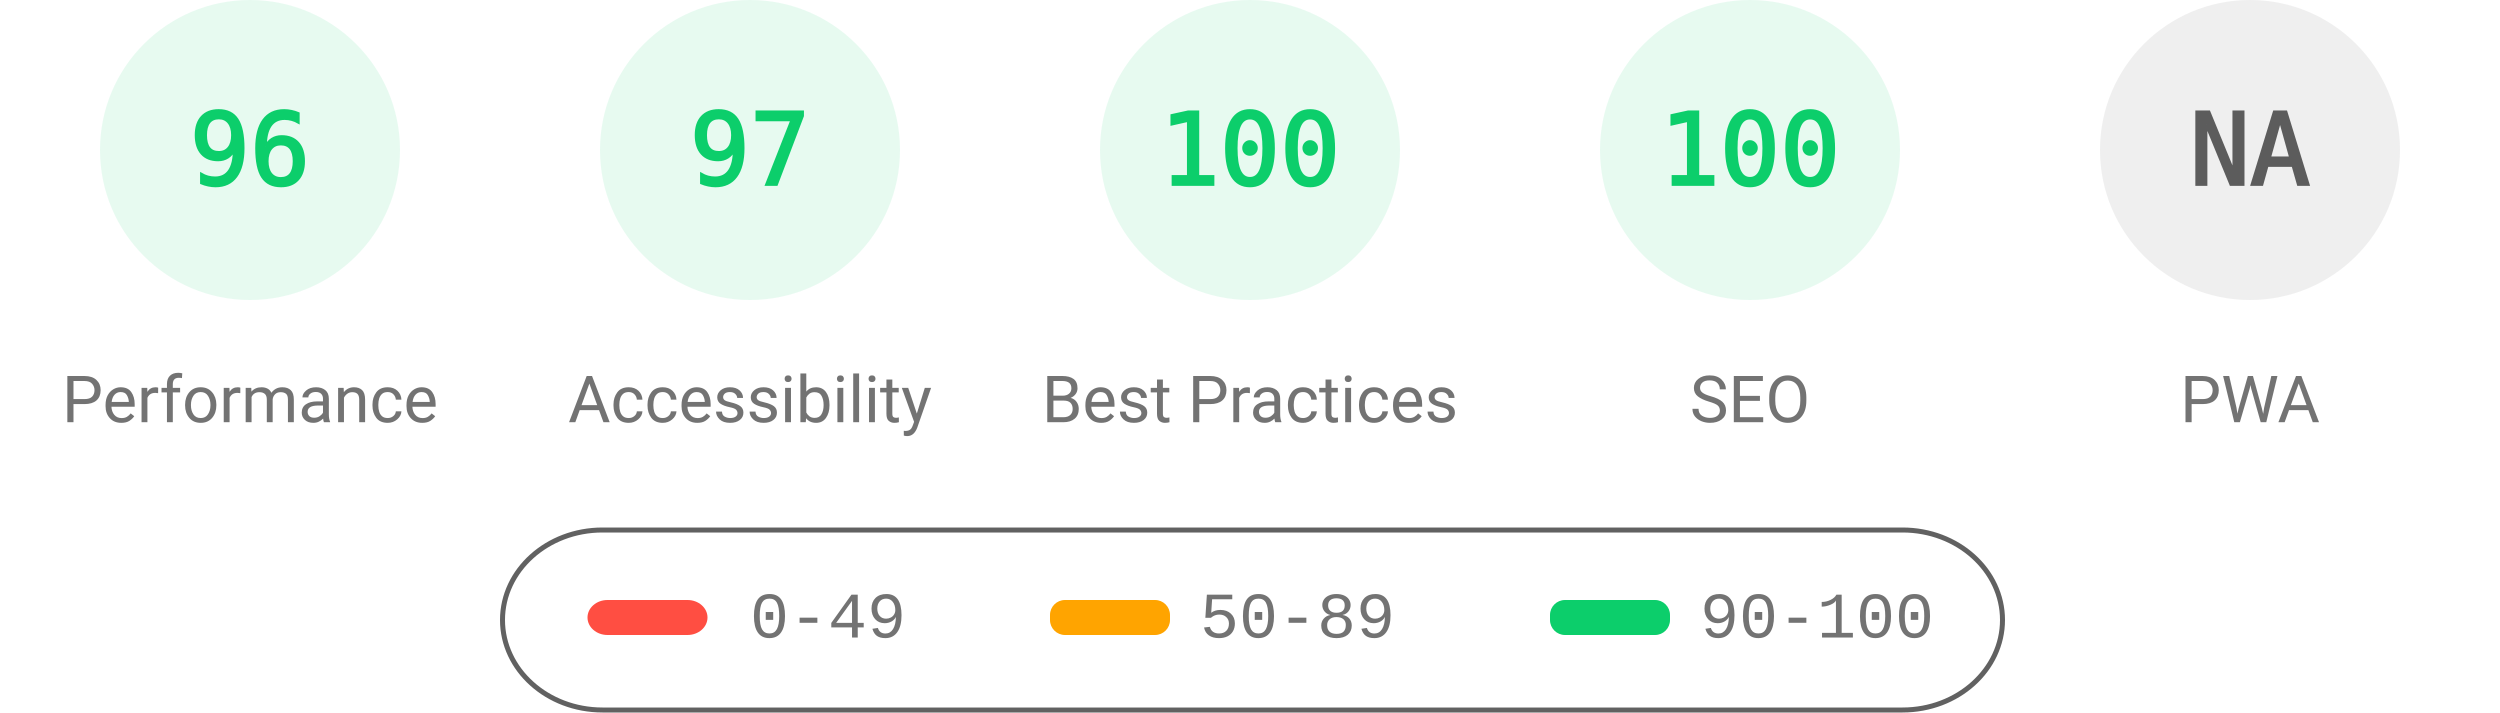
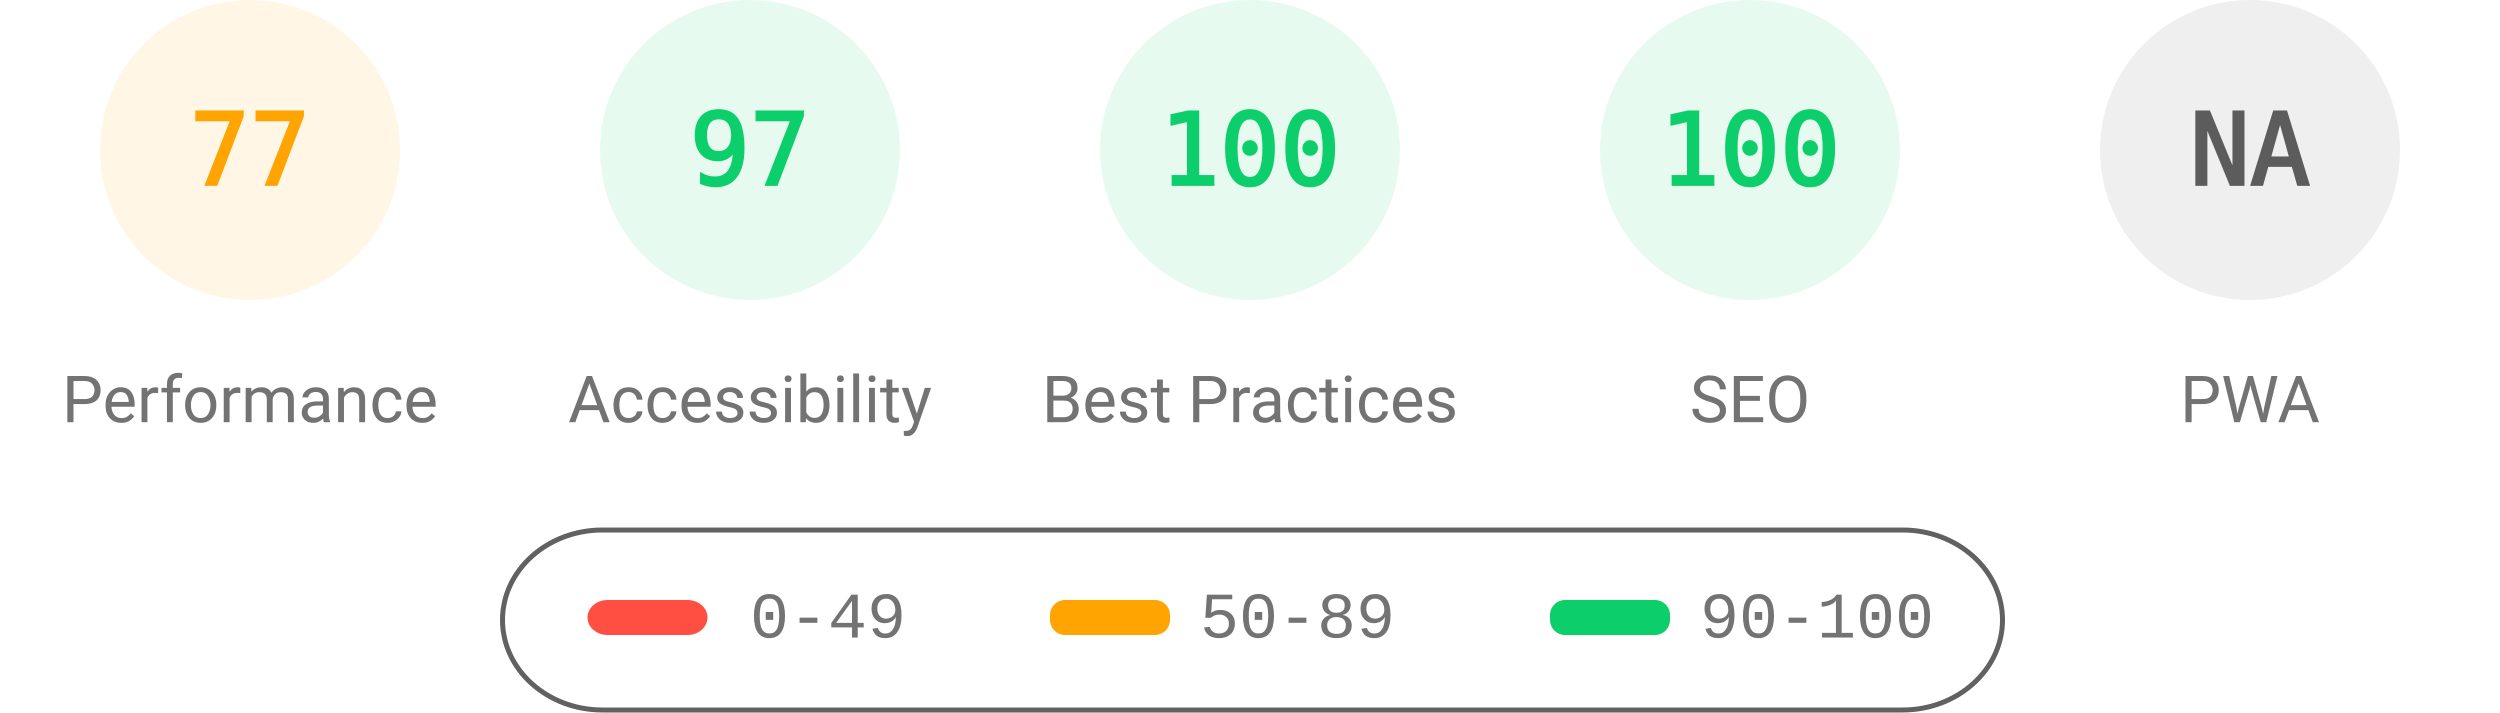
<svg xmlns="http://www.w3.org/2000/svg" fill="none" width="1000" height="285">
  <style>.gauge-base{opacity:.1}.gauge-arc{fill:none;animation-delay:250ms;stroke-linecap:round;transform:rotate(-90deg);transform-origin:100px 60px;animation:load-gauge 1s ease forwards}.guage-text{font-size:40px;font-family:monospace;text-align:center}.guage-red{color:#ff4e42;fill:#ff4e42;stroke:#ff4e42}.guage-orange{color:#ffa400;fill:#ffa400;stroke:#ffa400}.guage-green{color:#0cce6b;fill:#0cce6b;stroke:#0cce6b}.guage-undefined{color:#5c5c5c;fill:#5c5c5c;stroke:#5c5c5c}.guage-title{color:#737373;fill:#737373;stroke:none;font-size:26px;line-height:26px;font-family:Roboto,Halvetica,Arial,sans-serif}@keyframes load-gauge{from{stroke-dasharray:0 352.858}}</style>
-   <svg class="guage-div guage-perf guage-green" viewBox="0 0 200 200" width="200" height="200">
+   <svg class="guage-div guage-perf guage-orange" viewBox="0 0 200 200" width="200" height="200">
    <circle class="gauge-base" r="56" cx="100" cy="60" stroke-width="8" />
-     <circle class="gauge-arc guage-arc-1" r="56" cx="100" cy="60" stroke-width="8" style="stroke-dasharray:337.784,351.858" />
-     <text class="guage-text" x="100" y="60" alignment-baseline="central" dominant-baseline="central" text-anchor="middle">96</text>
+     <circle class="gauge-arc guage-arc-1" r="56" cx="100" cy="60" stroke-width="8" style="stroke-dasharray:270.931,351.858" />
+     <text class="guage-text" x="100" y="60" alignment-baseline="central" dominant-baseline="central" text-anchor="middle">77</text>
    <text class="guage-title" x="100" y="160" alignment-baseline="central" dominant-baseline="central" text-anchor="middle">Performance</text>
  </svg>
  <svg class="guage-div guage-acc guage-green" viewBox="0 0 200 200" width="200" height="200" x="200">
    <circle class="gauge-base" r="56" cx="100" cy="60" stroke-width="8" />
    <circle class="gauge-arc guage-arc-2" r="56" cx="100" cy="60" stroke-width="8" style="stroke-dasharray:341.302,351.858" />
    <text class="guage-text" x="100" y="60" alignment-baseline="central" dominant-baseline="central" text-anchor="middle">97</text>
    <text class="guage-title" x="100" y="160" alignment-baseline="central" dominant-baseline="central" text-anchor="middle">Accessibility</text>
  </svg>
  <svg class="guage-div guage-best guage-green" viewBox="0 0 200 200" width="200" height="200" x="400">
    <circle class="gauge-base" r="56" cx="100" cy="60" stroke-width="8" />
    <circle class="gauge-arc guage-arc-3" r="56" cx="100" cy="60" stroke-width="8" style="stroke-dasharray:351.858,351.858" />
    <text class="guage-text" x="100" y="60" alignment-baseline="central" dominant-baseline="central" text-anchor="middle">100</text>
    <text class="guage-title" x="100" y="160" alignment-baseline="central" dominant-baseline="central" text-anchor="middle">Best Practices</text>
  </svg>
  <svg class="guage-div guage-seo guage-green" viewBox="0 0 200 200" width="200" height="200" x="600">
    <circle class="gauge-base" r="56" cx="100" cy="60" stroke-width="8" />
    <circle class="gauge-arc guage-arc-4" r="56" cx="100" cy="60" stroke-width="8" style="stroke-dasharray:351.858,351.858" />
    <text class="guage-text" x="100" y="60" alignment-baseline="central" dominant-baseline="central" text-anchor="middle">100</text>
    <text class="guage-title" x="100" y="160" alignment-baseline="central" dominant-baseline="central" text-anchor="middle">SEO</text>
  </svg>
  <svg class="guage-div guage-pwa guage-undefined" viewBox="0 0 200 200" width="200" height="200" x="800">
    <circle class="gauge-base" r="56" cx="100" cy="60" stroke-width="8" />
    <circle class="gauge-arc guage-arc-4" r="56" cx="100" cy="60" stroke-width="8" style="stroke-dasharray:351.858,351.858" />
    <text class="guage-text" x="100" y="60" alignment-baseline="central" dominant-baseline="central" text-anchor="middle">NA</text>
    <text class="guage-title" x="100" y="160" alignment-baseline="central" dominant-baseline="central" text-anchor="middle">PWA</text>
  </svg>
  <svg width="604" height="76" x="200" y="210">
    <path fill="none" id="canvas_background" d="M-1-1h604v80H-1z" />
    <rect fill-opacity="0" stroke="#616161" stroke-width="2" rx="40" id="svg_2" height="72" width="600" y="2" x="1" fill="#000" />
    <rect stroke="#000" rx="8" id="svg_3" height="14" width="48" y="30" x="35" stroke-opacity="null" stroke-width="0" fill="#ff4e42" />
    <rect stroke="#000" rx="6" id="svg_4" height="14" width="48" y="30" x="220" stroke-opacity="null" stroke-width="0" fill="#ffa400" />
    <rect stroke="#000" rx="6" id="svg_5" height="14" width="48" y="30" x="420" stroke-opacity="null" stroke-width="0" fill="#0cce6b" />
    <text xml:space="preserve" text-anchor="start" font-family="'Courier New', Courier, monospace" font-size="26" id="svg_6" y="45" x="100" stroke-opacity="null" stroke-width="0" stroke="#000" fill="#737373">0-49</text>
    <text xml:space="preserve" text-anchor="start" font-family="'Courier New', Courier, monospace" font-size="26" id="svg_7" y="45" x="280" stroke-opacity="null" stroke-width="0" stroke="#000" fill="#737373">50-89</text>
    <text xml:space="preserve" text-anchor="start" font-family="'Courier New', Courier, monospace" font-size="26" id="svg_8" y="45" x="480" stroke-opacity="null" stroke-width="0" stroke="#000" fill="#737373">90-100</text>
  </svg>
</svg>
